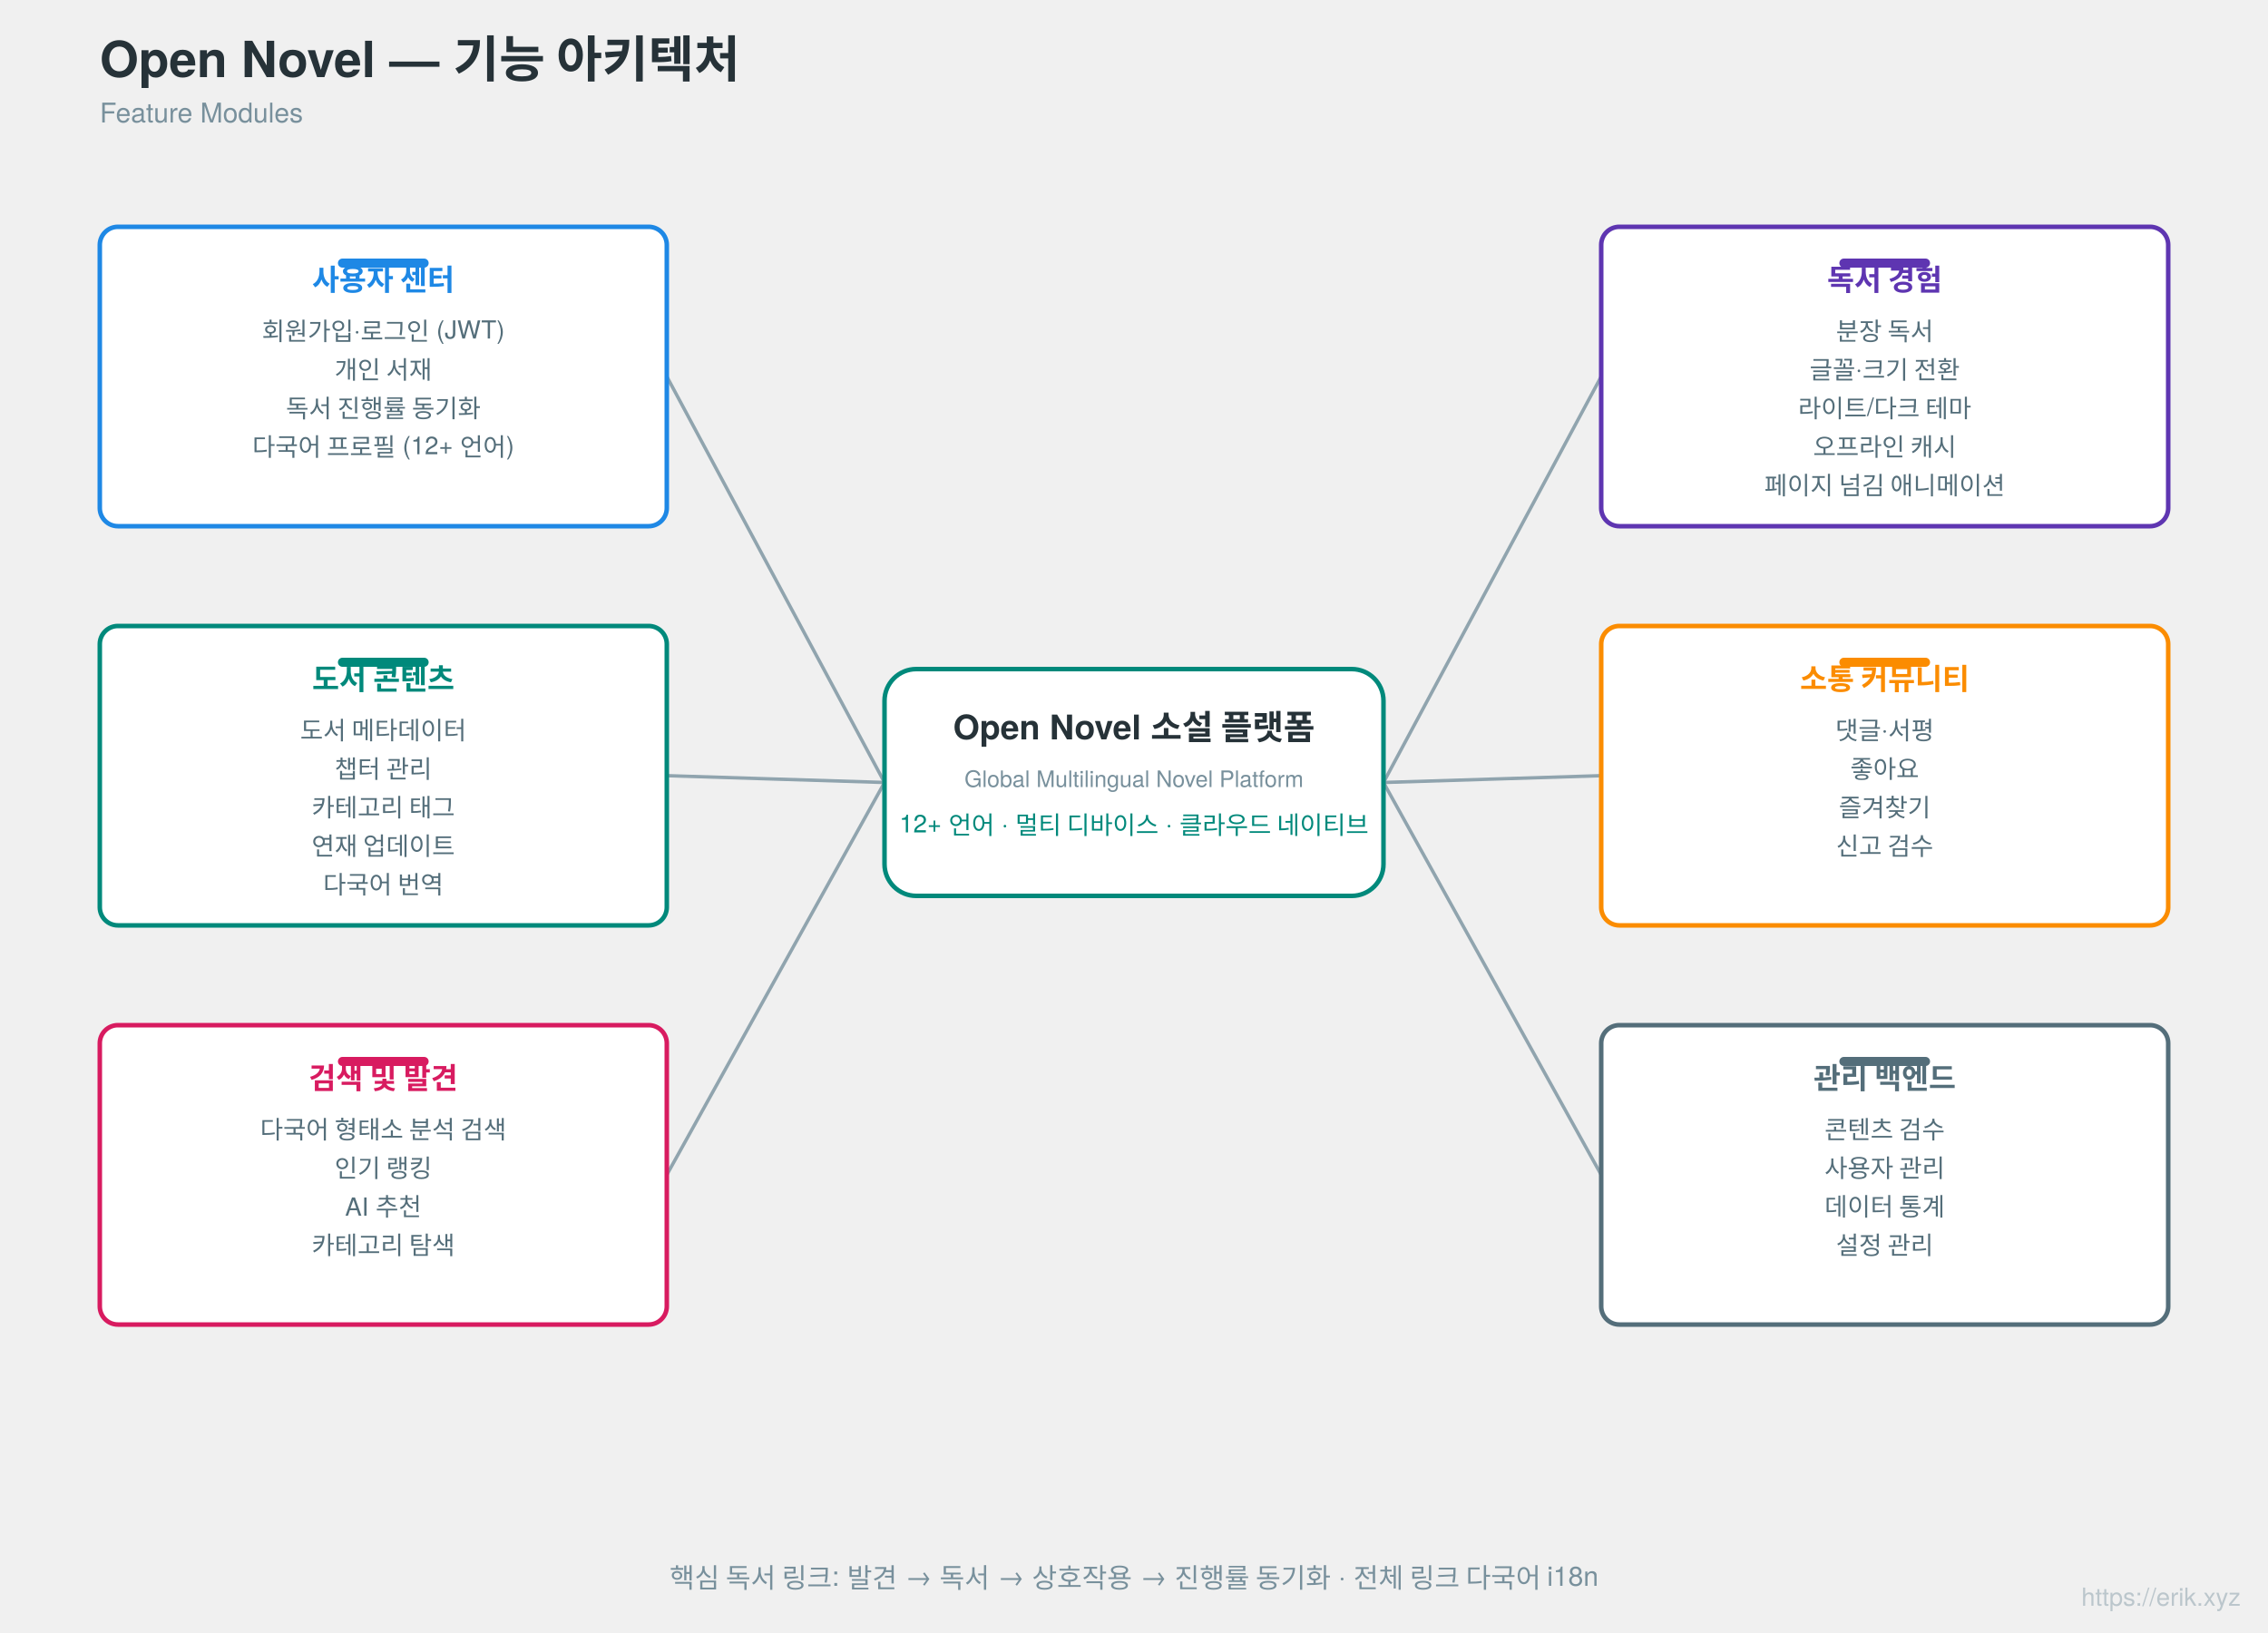
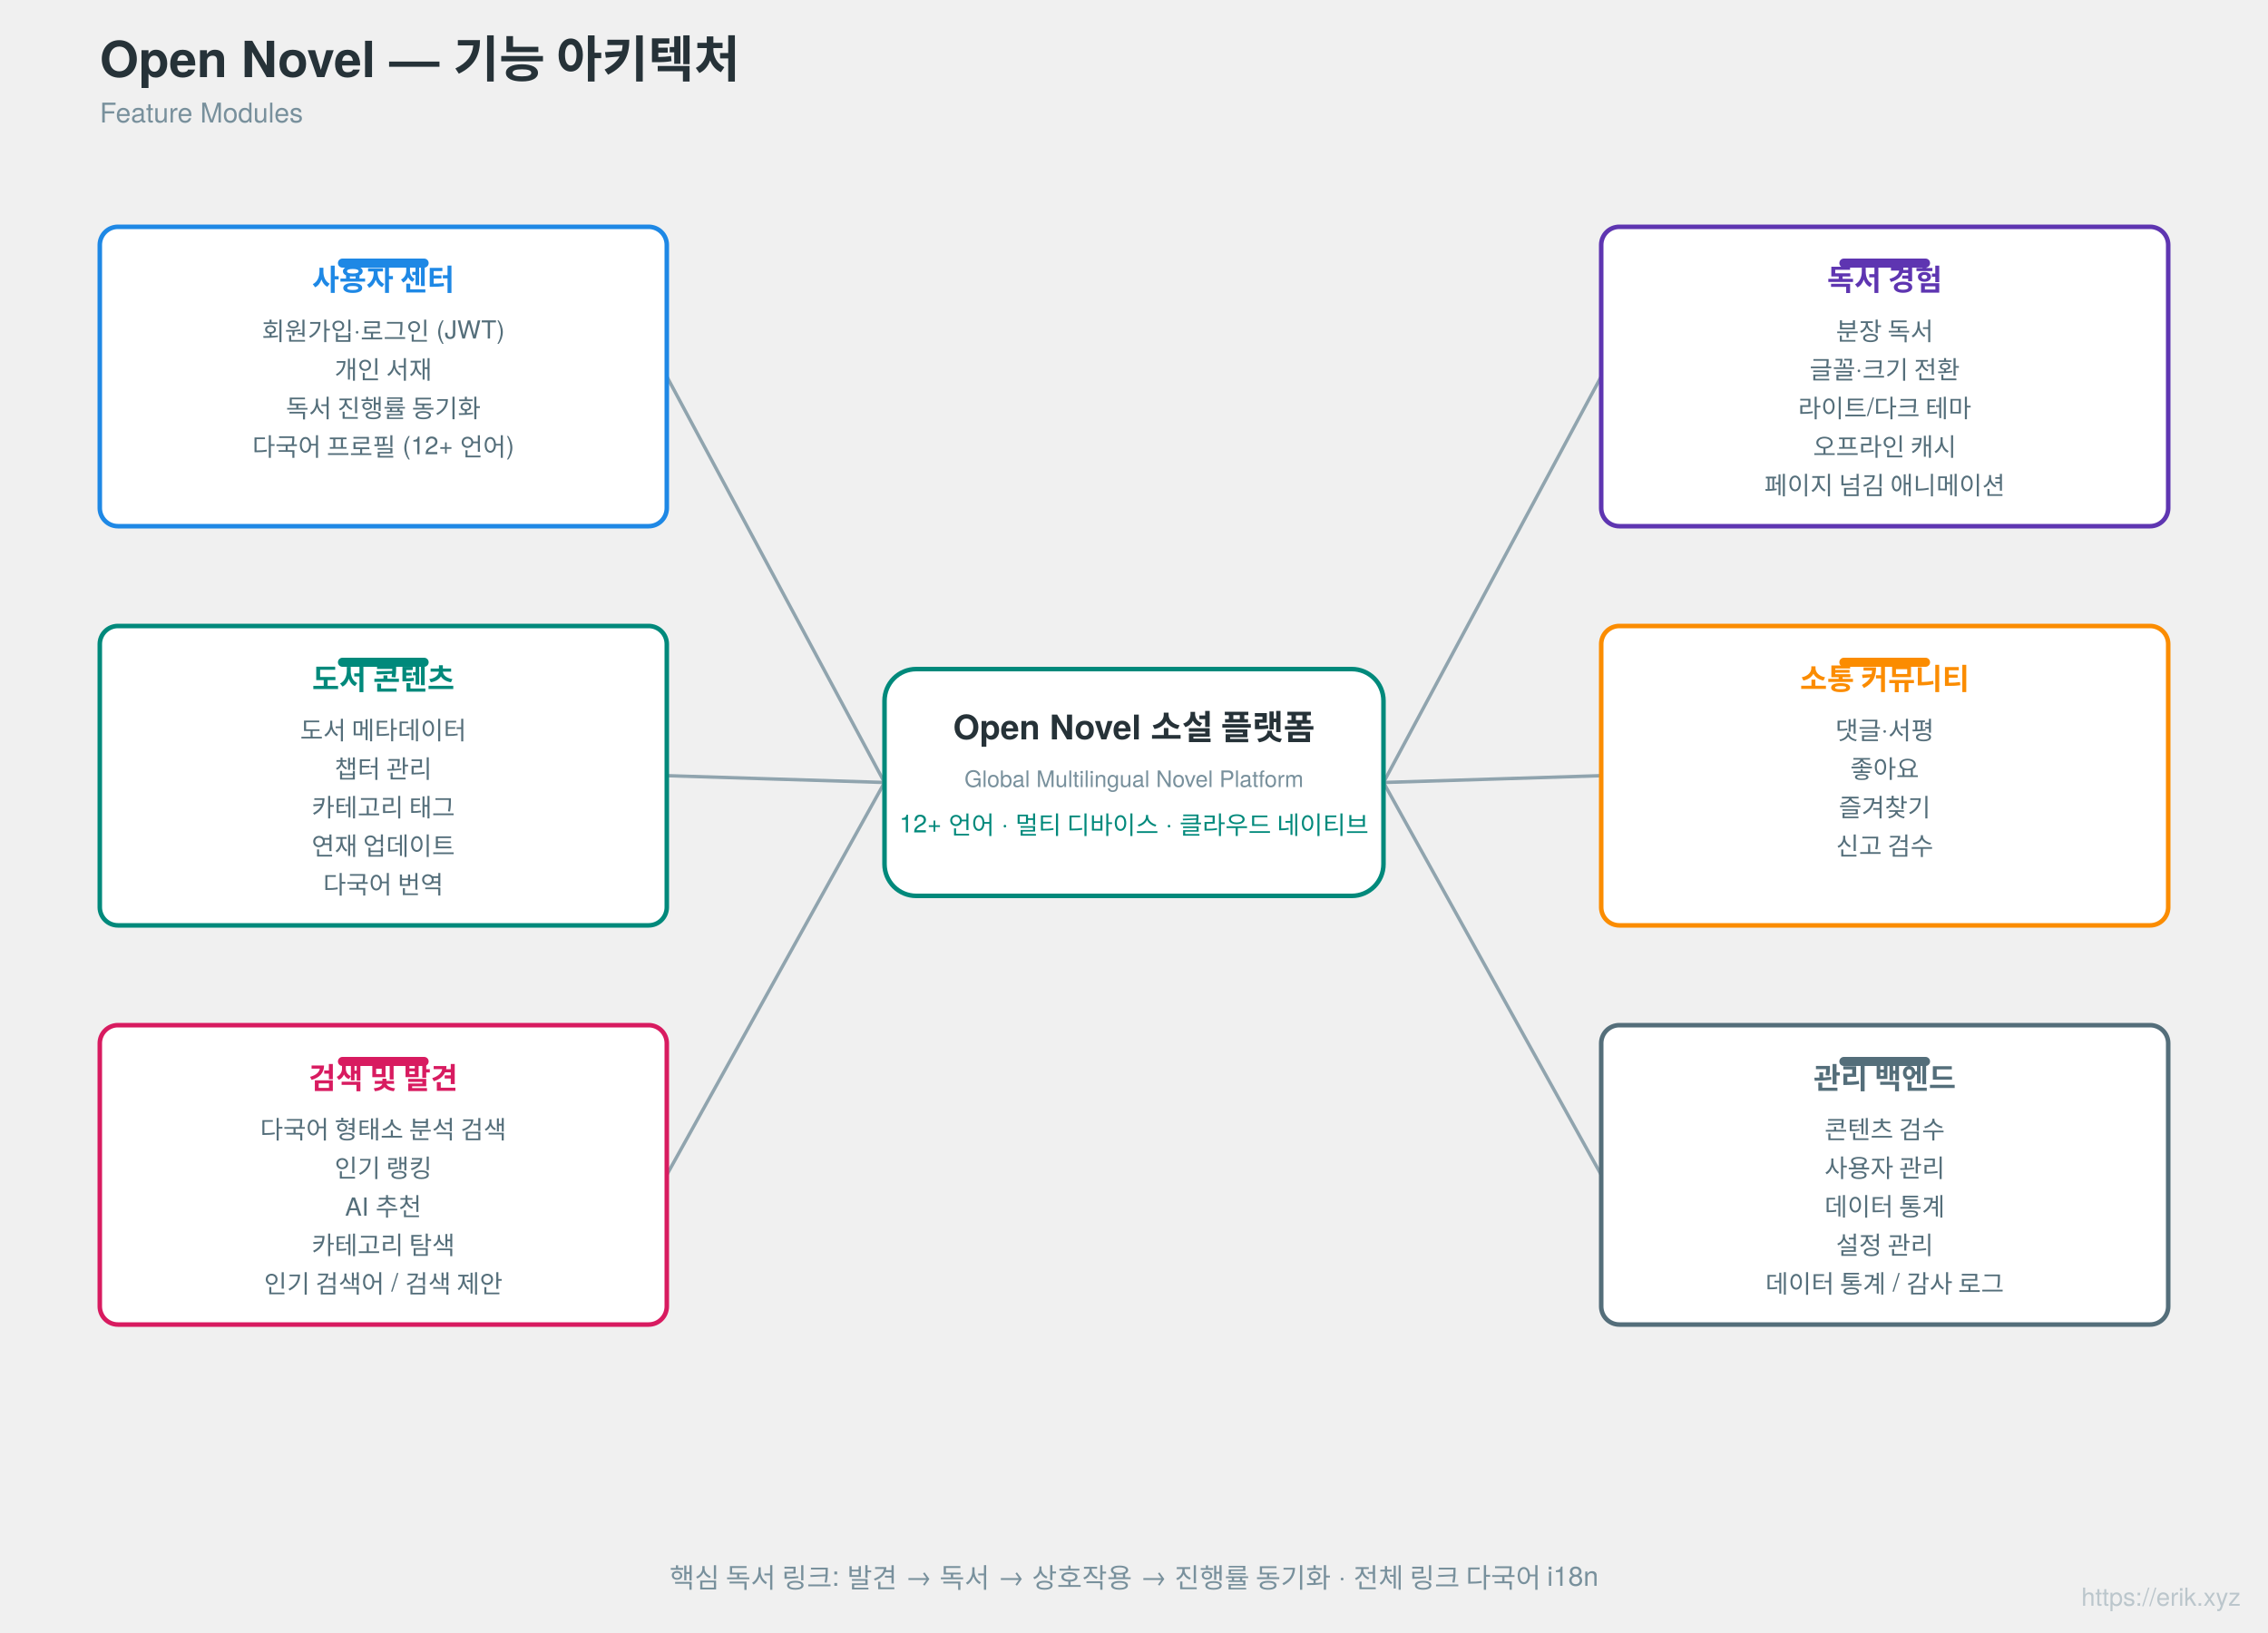
<svg xmlns="http://www.w3.org/2000/svg" width="1000" height="720" viewBox="0 0 1000 720" font-family="'PingFang SC','Microsoft YaHei','Helvetica Neue',sans-serif">
  <text x="44" y="34" font-size="22" font-weight="700" fill="#263238">Open Novel — 기능 아키텍처</text>
  <text x="44" y="54" font-size="12" fill="#78909c">Feature Modules</text>
  <g stroke="#90a4ae" stroke-width="1.5">
    <line x1="390" y1="345" x2="294" y2="166" />
    <line x1="390" y1="345" x2="294" y2="342" />
    <line x1="390" y1="345" x2="294" y2="518" />
    <line x1="610" y1="345" x2="706" y2="166" />
    <line x1="610" y1="345" x2="706" y2="342" />
    <line x1="610" y1="345" x2="706" y2="518" />
  </g>
  <g>
    <rect x="390" y="295" width="220" height="100" rx="14" fill="#ffffff" stroke="#00897b" stroke-width="2" />
    <text x="500" y="326" font-size="15" font-weight="700" fill="#263238" text-anchor="middle">Open Novel 소설 플랫폼</text>
    <text x="500" y="347" font-size="10" fill="#78909c" text-anchor="middle">Global Multilingual Novel Platform</text>
    <text x="500" y="367" font-size="11" fill="#00897b" text-anchor="middle">12+ 언어 · 멀티 디바이스 · 클라우드 네이티브</text>
  </g>
  <g>
    <rect x="44" y="100" width="250" height="132" rx="8" fill="#ffffff" stroke="#1e88e5" stroke-width="2" />
    <rect x="149" y="114" width="40" height="4" rx="2" fill="#1e88e5" />
    <text x="169" y="128" font-size="13" font-weight="700" fill="#1e88e5" text-anchor="middle">사용자 센터</text>
    <text x="169" y="150" font-size="11" fill="#546e7a" text-anchor="middle">회원가입·로그인 (JWT)</text>
    <text x="169" y="167" font-size="11" fill="#546e7a" text-anchor="middle">개인 서재</text>
    <text x="169" y="184" font-size="11" fill="#546e7a" text-anchor="middle">독서 진행률 동기화</text>
    <text x="169" y="201" font-size="11" fill="#546e7a" text-anchor="middle">다국어 프로필 (12+ 언어)</text>
  </g>
  <g>
    <rect x="706" y="100" width="250" height="132" rx="8" fill="#ffffff" stroke="#5e35b1" stroke-width="2" />
    <rect x="811" y="114" width="40" height="4" rx="2" fill="#5e35b1" />
    <text x="831" y="128" font-size="13" font-weight="700" fill="#5e35b1" text-anchor="middle">독서 경험</text>
    <text x="831" y="150" font-size="11" fill="#546e7a" text-anchor="middle">분장 독서</text>
    <text x="831" y="167" font-size="11" fill="#546e7a" text-anchor="middle">글꼴·크기 전환</text>
    <text x="831" y="184" font-size="11" fill="#546e7a" text-anchor="middle">라이트/다크 테마</text>
    <text x="831" y="201" font-size="11" fill="#546e7a" text-anchor="middle">오프라인 캐시</text>
    <text x="831" y="218" font-size="11" fill="#546e7a" text-anchor="middle">페이지 넘김 애니메이션</text>
  </g>
  <g>
    <rect x="44" y="276" width="250" height="132" rx="8" fill="#ffffff" stroke="#00897b" stroke-width="2" />
    <rect x="149" y="290" width="40" height="4" rx="2" fill="#00897b" />
    <text x="169" y="304" font-size="13" font-weight="700" fill="#00897b" text-anchor="middle">도서 콘텐츠</text>
    <text x="169" y="326" font-size="11" fill="#546e7a" text-anchor="middle">도서 메타데이터</text>
    <text x="169" y="343" font-size="11" fill="#546e7a" text-anchor="middle">챕터 관리</text>
    <text x="169" y="360" font-size="11" fill="#546e7a" text-anchor="middle">카테고리 태그</text>
    <text x="169" y="377" font-size="11" fill="#546e7a" text-anchor="middle">연재 업데이트</text>
    <text x="169" y="394" font-size="11" fill="#546e7a" text-anchor="middle">다국어 번역</text>
  </g>
  <g>
    <rect x="706" y="276" width="250" height="132" rx="8" fill="#ffffff" stroke="#fb8c00" stroke-width="2" />
    <rect x="811" y="290" width="40" height="4" rx="2" fill="#fb8c00" />
    <text x="831" y="304" font-size="13" font-weight="700" fill="#fb8c00" text-anchor="middle">소통 커뮤니티</text>
    <text x="831" y="326" font-size="11" fill="#546e7a" text-anchor="middle">댓글·서평</text>
    <text x="831" y="343" font-size="11" fill="#546e7a" text-anchor="middle">좋아요</text>
    <text x="831" y="360" font-size="11" fill="#546e7a" text-anchor="middle">즐겨찾기</text>
    <text x="831" y="377" font-size="11" fill="#546e7a" text-anchor="middle">신고 검수</text>
  </g>
  <g>
    <rect x="44" y="452" width="250" height="132" rx="8" fill="#ffffff" stroke="#d81b60" stroke-width="2" />
    <rect x="149" y="466" width="40" height="4" rx="2" fill="#d81b60" />
    <text x="169" y="480" font-size="13" font-weight="700" fill="#d81b60" text-anchor="middle">검색 및 발견</text>
    <text x="169" y="502" font-size="11" fill="#546e7a" text-anchor="middle">다국어 형태소 분석 검색</text>
    <text x="169" y="519" font-size="11" fill="#546e7a" text-anchor="middle">인기 랭킹</text>
    <text x="169" y="536" font-size="11" fill="#546e7a" text-anchor="middle">AI 추천</text>
    <text x="169" y="553" font-size="11" fill="#546e7a" text-anchor="middle">카테고리 탐색</text>
+     <text x="169" y="570" font-size="11" fill="#546e7a" text-anchor="middle">인기 검색어 / 검색 제안</text>
  </g>
  <g>
    <rect x="706" y="452" width="250" height="132" rx="8" fill="#ffffff" stroke="#546e7a" stroke-width="2" />
    <rect x="811" y="466" width="40" height="4" rx="2" fill="#546e7a" />
    <text x="831" y="480" font-size="13" font-weight="700" fill="#546e7a" text-anchor="middle">관리 백엔드</text>
    <text x="831" y="502" font-size="11" fill="#546e7a" text-anchor="middle">콘텐츠 검수</text>
    <text x="831" y="519" font-size="11" fill="#546e7a" text-anchor="middle">사용자 관리</text>
    <text x="831" y="536" font-size="11" fill="#546e7a" text-anchor="middle">데이터 통계</text>
    <text x="831" y="553" font-size="11" fill="#546e7a" text-anchor="middle">설정 관리</text>
+     <text x="831" y="570" font-size="11" fill="#546e7a" text-anchor="middle">데이터 통계 / 감사 로그</text>
  </g>
  <text x="500" y="700" font-size="12" fill="#78909c" text-anchor="middle">핵심 독서 링크: 발견 → 독서 → 상호작용 → 진행률 동기화 · 전체 링크 다국어 i18n</text>
  <text x="988" y="708" font-size="11" fill="#90a4ae" opacity="0.55" text-anchor="end">https://erik.xyz</text>
</svg>
